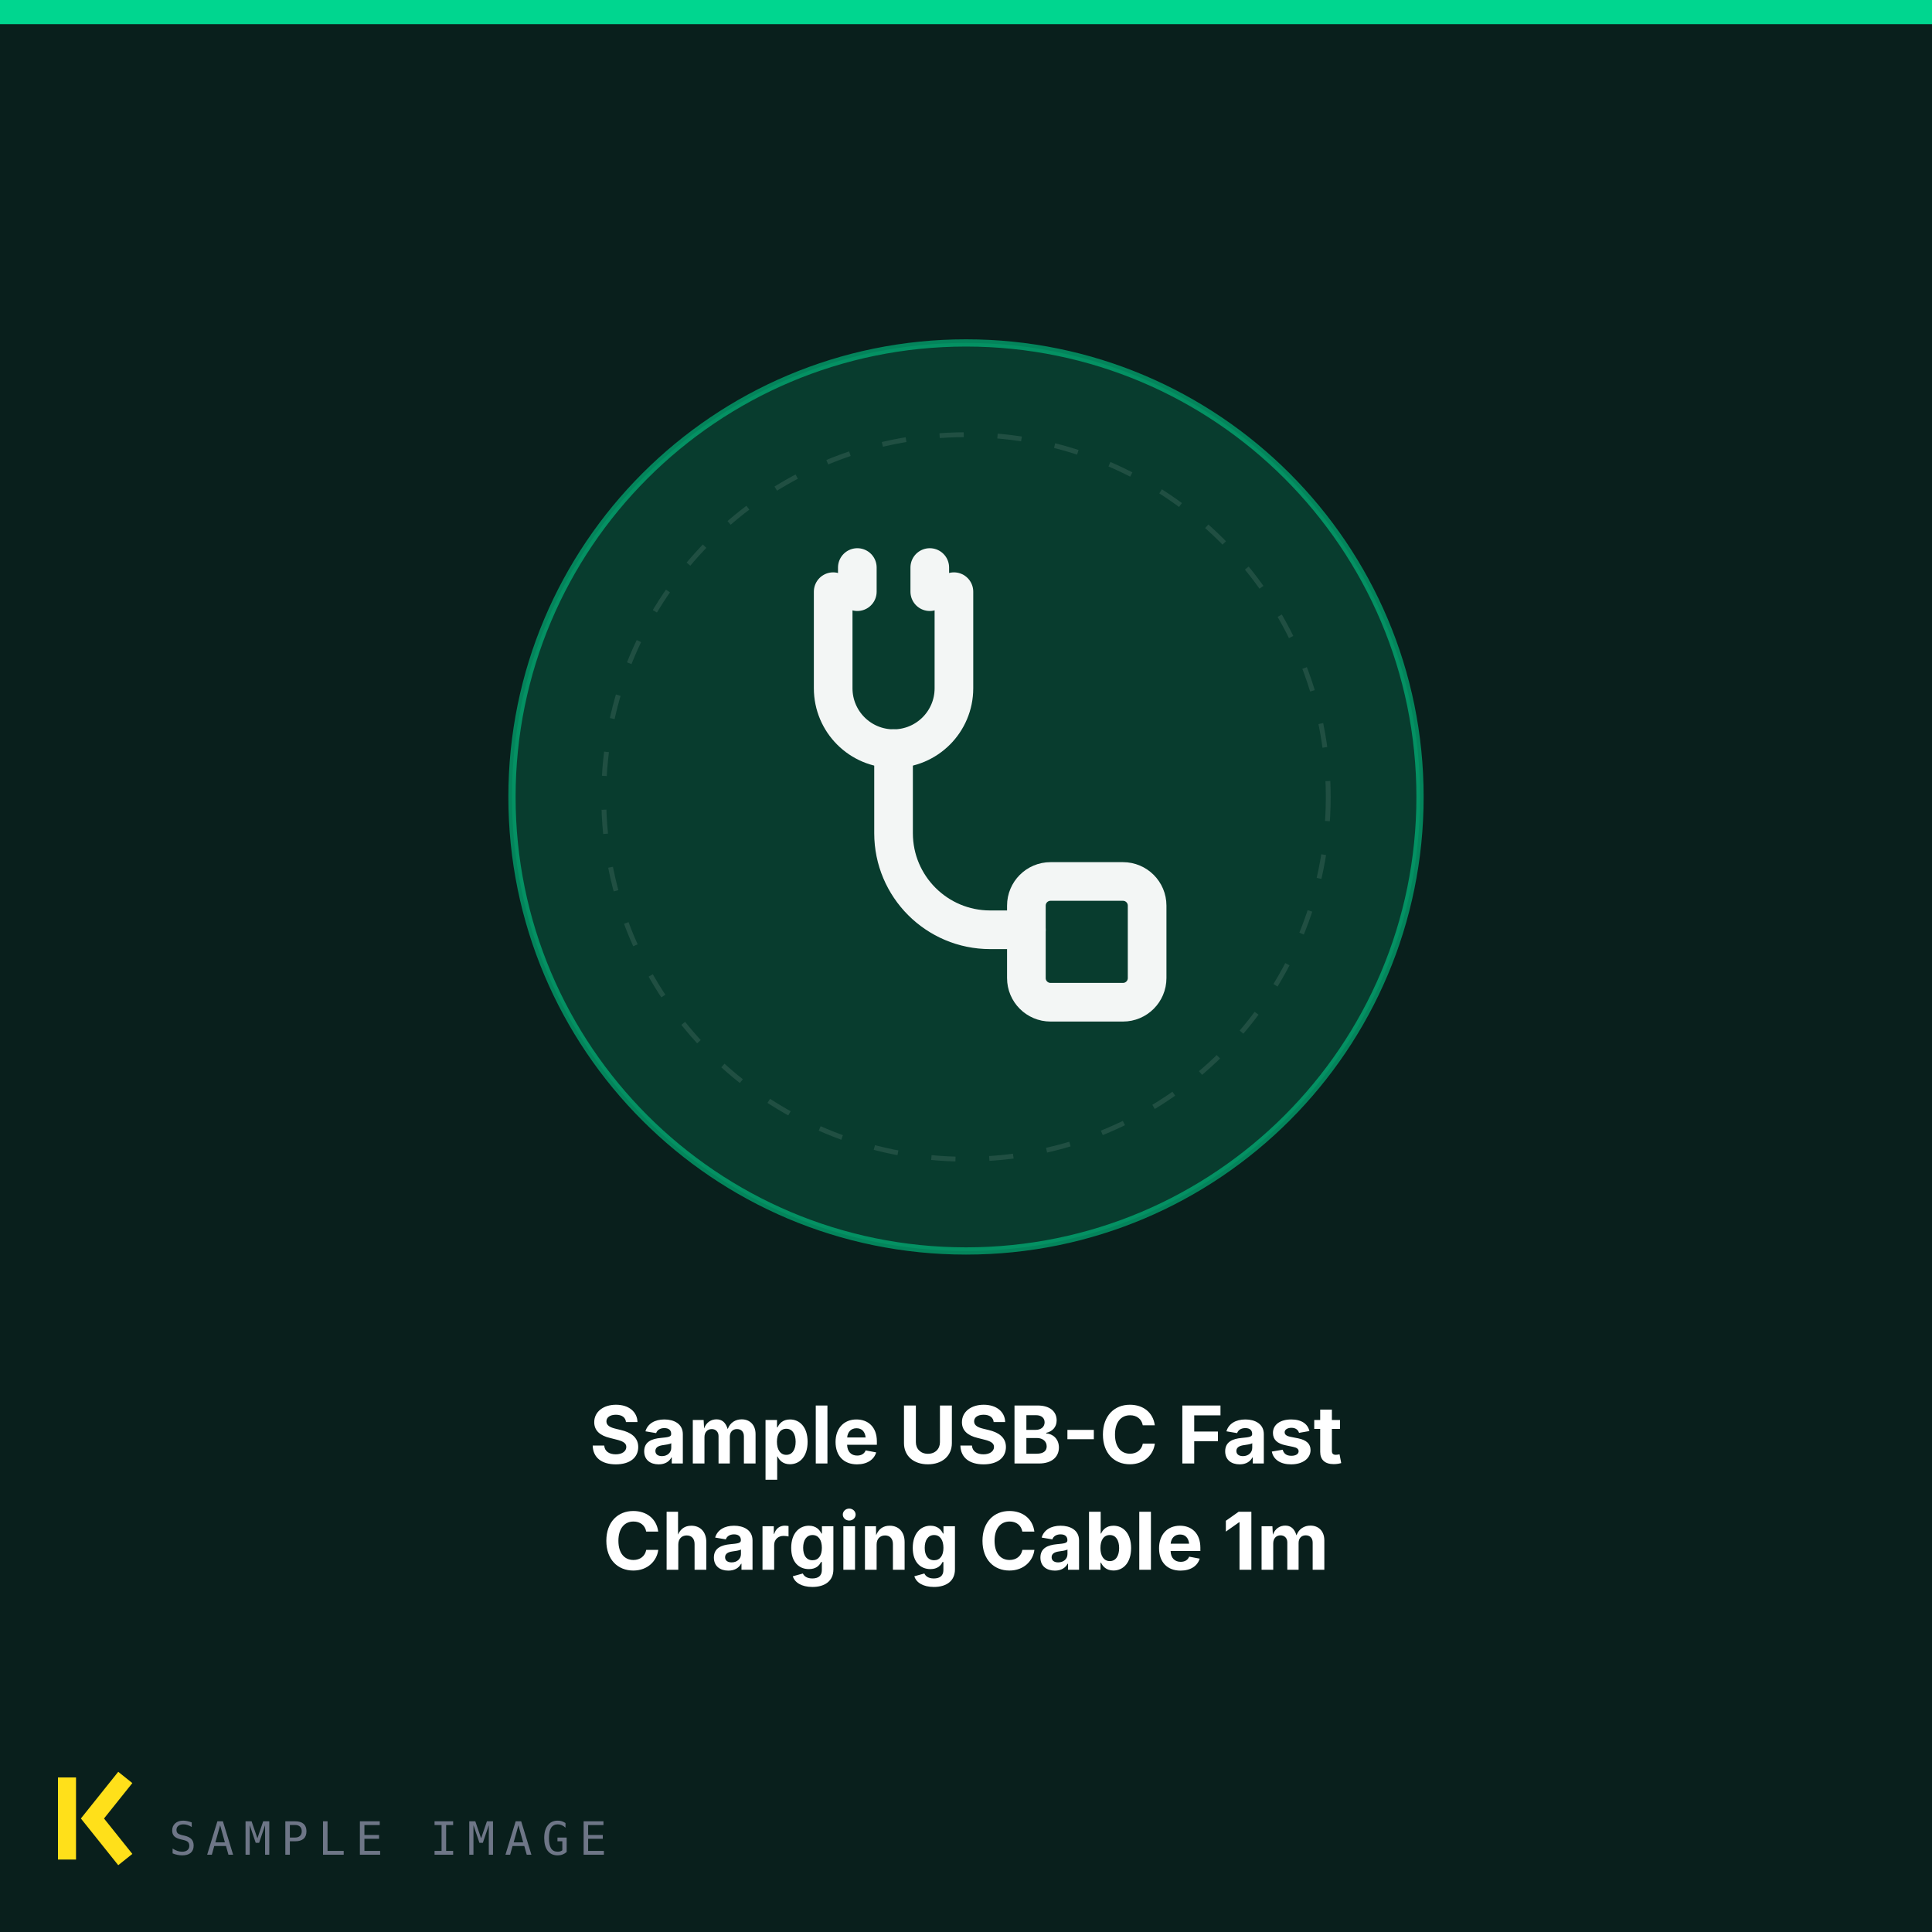
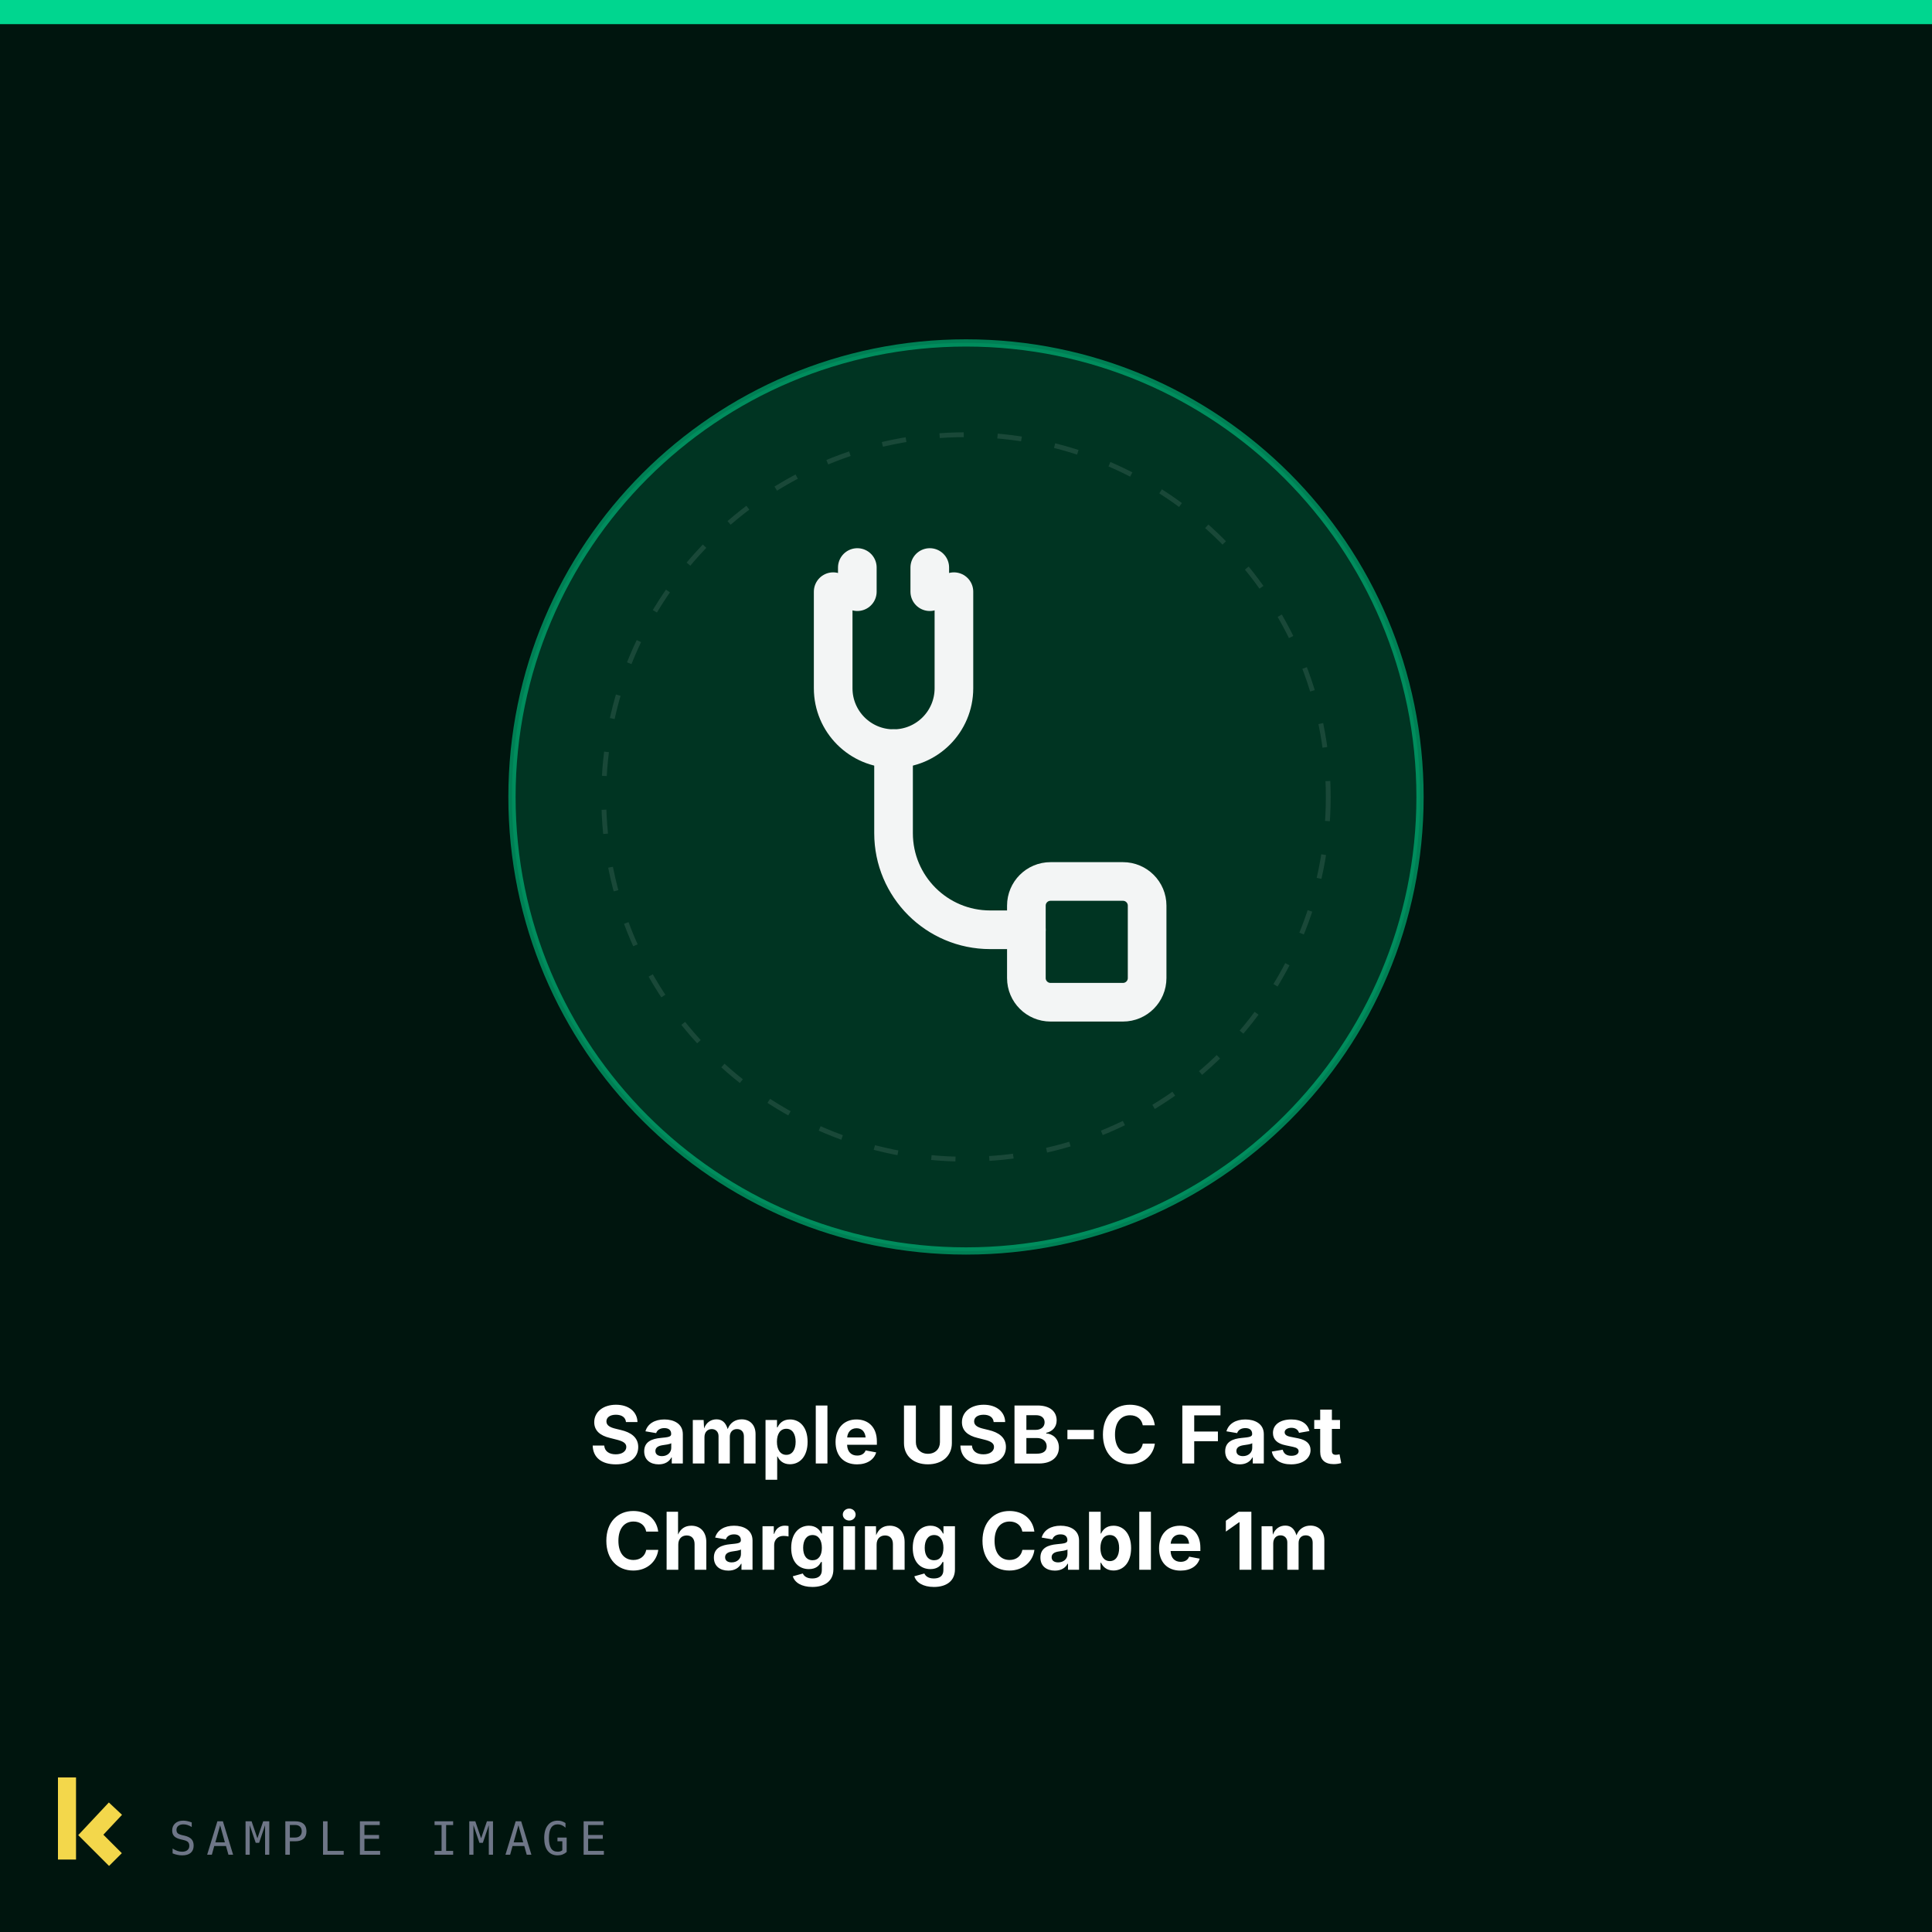
<svg xmlns="http://www.w3.org/2000/svg" viewBox="0 0 800 800" width="800" height="800" role="img" aria-label="Sample USB-C Fast Charging Cable 1m — sample product image">
-   <rect width="800" height="800" fill="#0A0B0F" />
+   <rect width="800" height="800" fill="#000000" />
  <rect width="800" height="800" fill="#00D68F" fill-opacity=".10" />
  <rect y="0" width="800" height="10" fill="#00D68F" />
  <circle cx="400" cy="330" r="188" fill="#00D68F" fill-opacity=".16" />
  <circle cx="400" cy="330" r="188" fill="none" stroke="#00D68F" stroke-opacity=".55" stroke-width="3" />
  <circle cx="400" cy="330" r="150" fill="none" stroke="#fff" stroke-opacity=".10" stroke-width="2" stroke-dasharray="10 14" />
  <g transform="translate(280 210) scale(10)" color="#ffffff" stroke-width="1.35" opacity=".95">
    <path d="M6.5 3.5v4a2.5 2.5 0 0 0 5 0v-4" fill="none" stroke="currentColor" stroke-width="1.6" stroke-linecap="round" stroke-linejoin="round" />
    <path d="M7.5 3.5v-1M10.5 3.5v-1" fill="none" stroke="currentColor" stroke-width="1.6" stroke-linecap="round" stroke-linejoin="round" />
    <path d="M9 10v3.5a4 4 0 0 0 4 4h1.5" fill="none" stroke="currentColor" stroke-width="1.6" stroke-linecap="round" stroke-linejoin="round" />
    <path d="M15.5 15.5h3a1 1 0 0 1 1 1v3a1 1 0 0 1-1 1h-3a1 1 0 0 1-1-1v-3a1 1 0 0 1 1-1Z" fill="none" stroke="currentColor" stroke-width="1.6" stroke-linecap="round" stroke-linejoin="round" />
  </g>
-   <g transform="translate(24 736) scale(0.34)" fill="#FFE01A" color="#FFE01A">
+   <g transform="translate(24 736) scale(0.34)" fill="#F3D74B" color="#F3D74B">
    <rect x="0" y="0" width="22" height="100" />
-     <path d="M 82 0 L 42 50 L 82 100" fill="none" stroke="currentColor" stroke-width="22" stroke-linecap="butt" stroke-linejoin="miter" />
+     <path d="M 70 38 L 40 70 L 70 100" fill="none" stroke="currentColor" stroke-width="22" stroke-linecap="butt" stroke-linejoin="miter" />
  </g>
  <text x="70" y="768" font-family="ui-monospace, SFMono-Regular, Menlo, monospace" font-size="19" letter-spacing="4" fill="#6E7687">SAMPLE IMAGE</text>
  <g font-family="Space Grotesk, Inter, Segoe UI, Roboto, Helvetica, Arial, sans-serif">
    <text x="400" y="606" text-anchor="middle" font-size="33" font-weight="700" fill="#fff">Sample USB-C Fast</text>
    <text x="400" y="650" text-anchor="middle" font-size="33" font-weight="700" fill="#fff">Charging Cable 1m</text>
  </g>
</svg>
